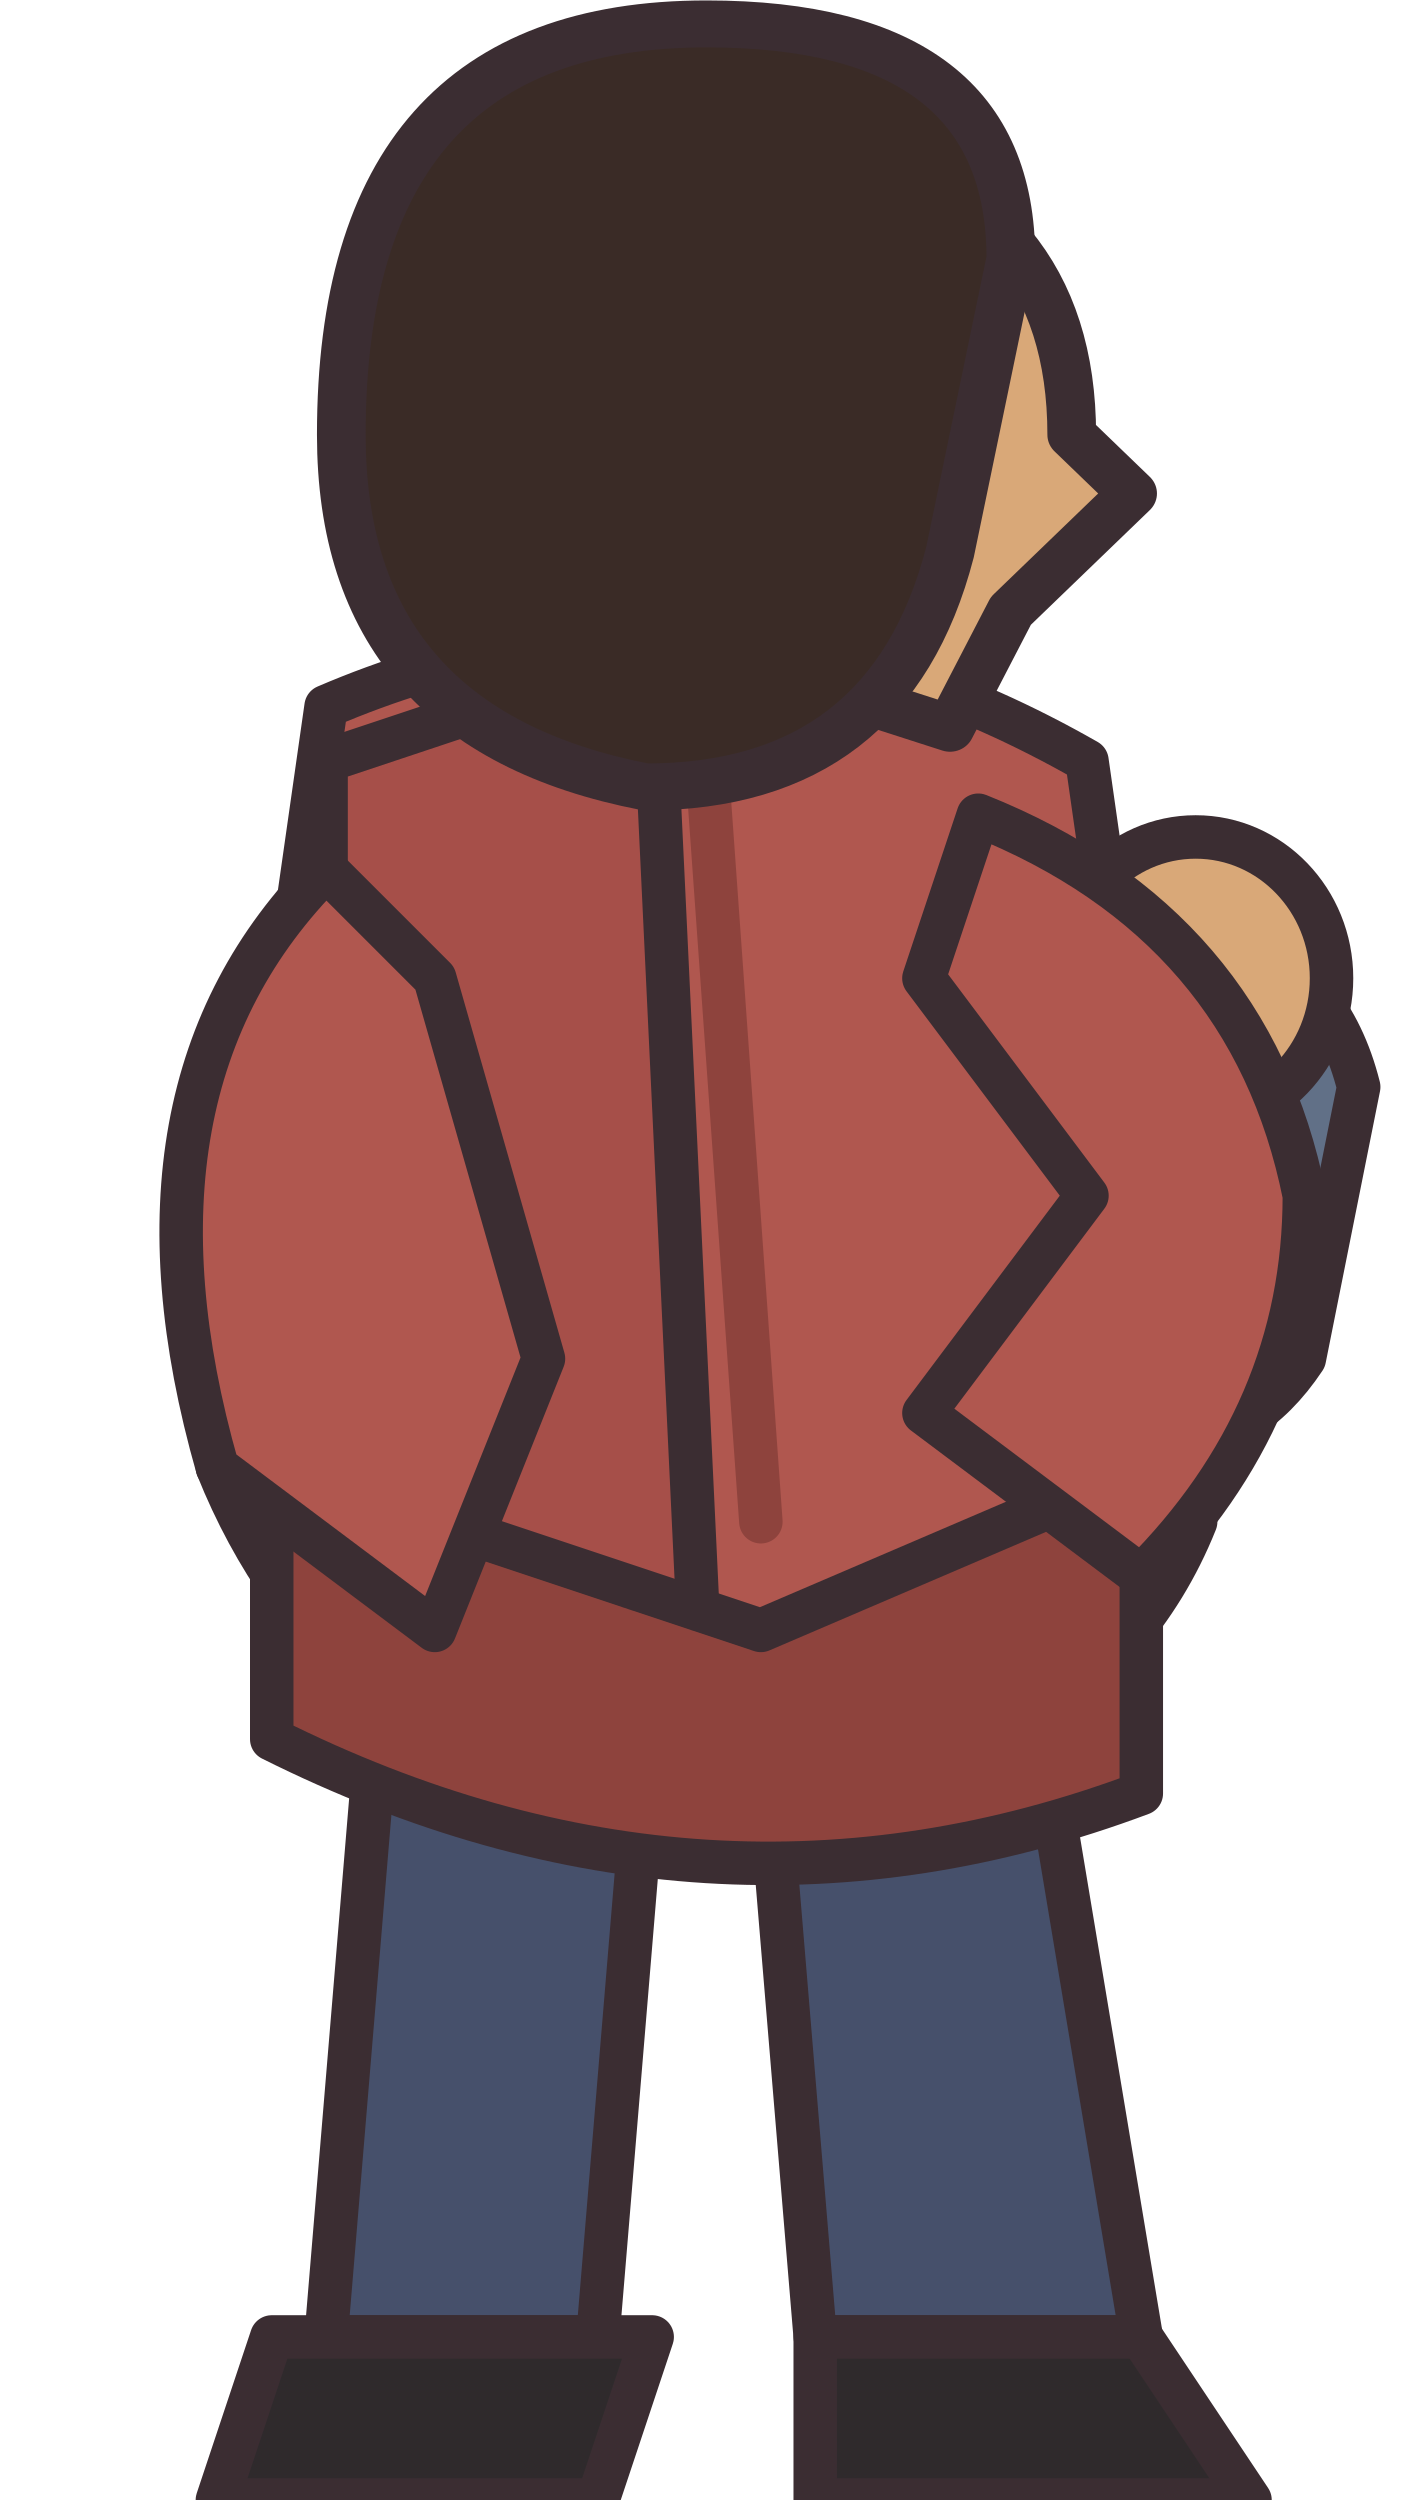
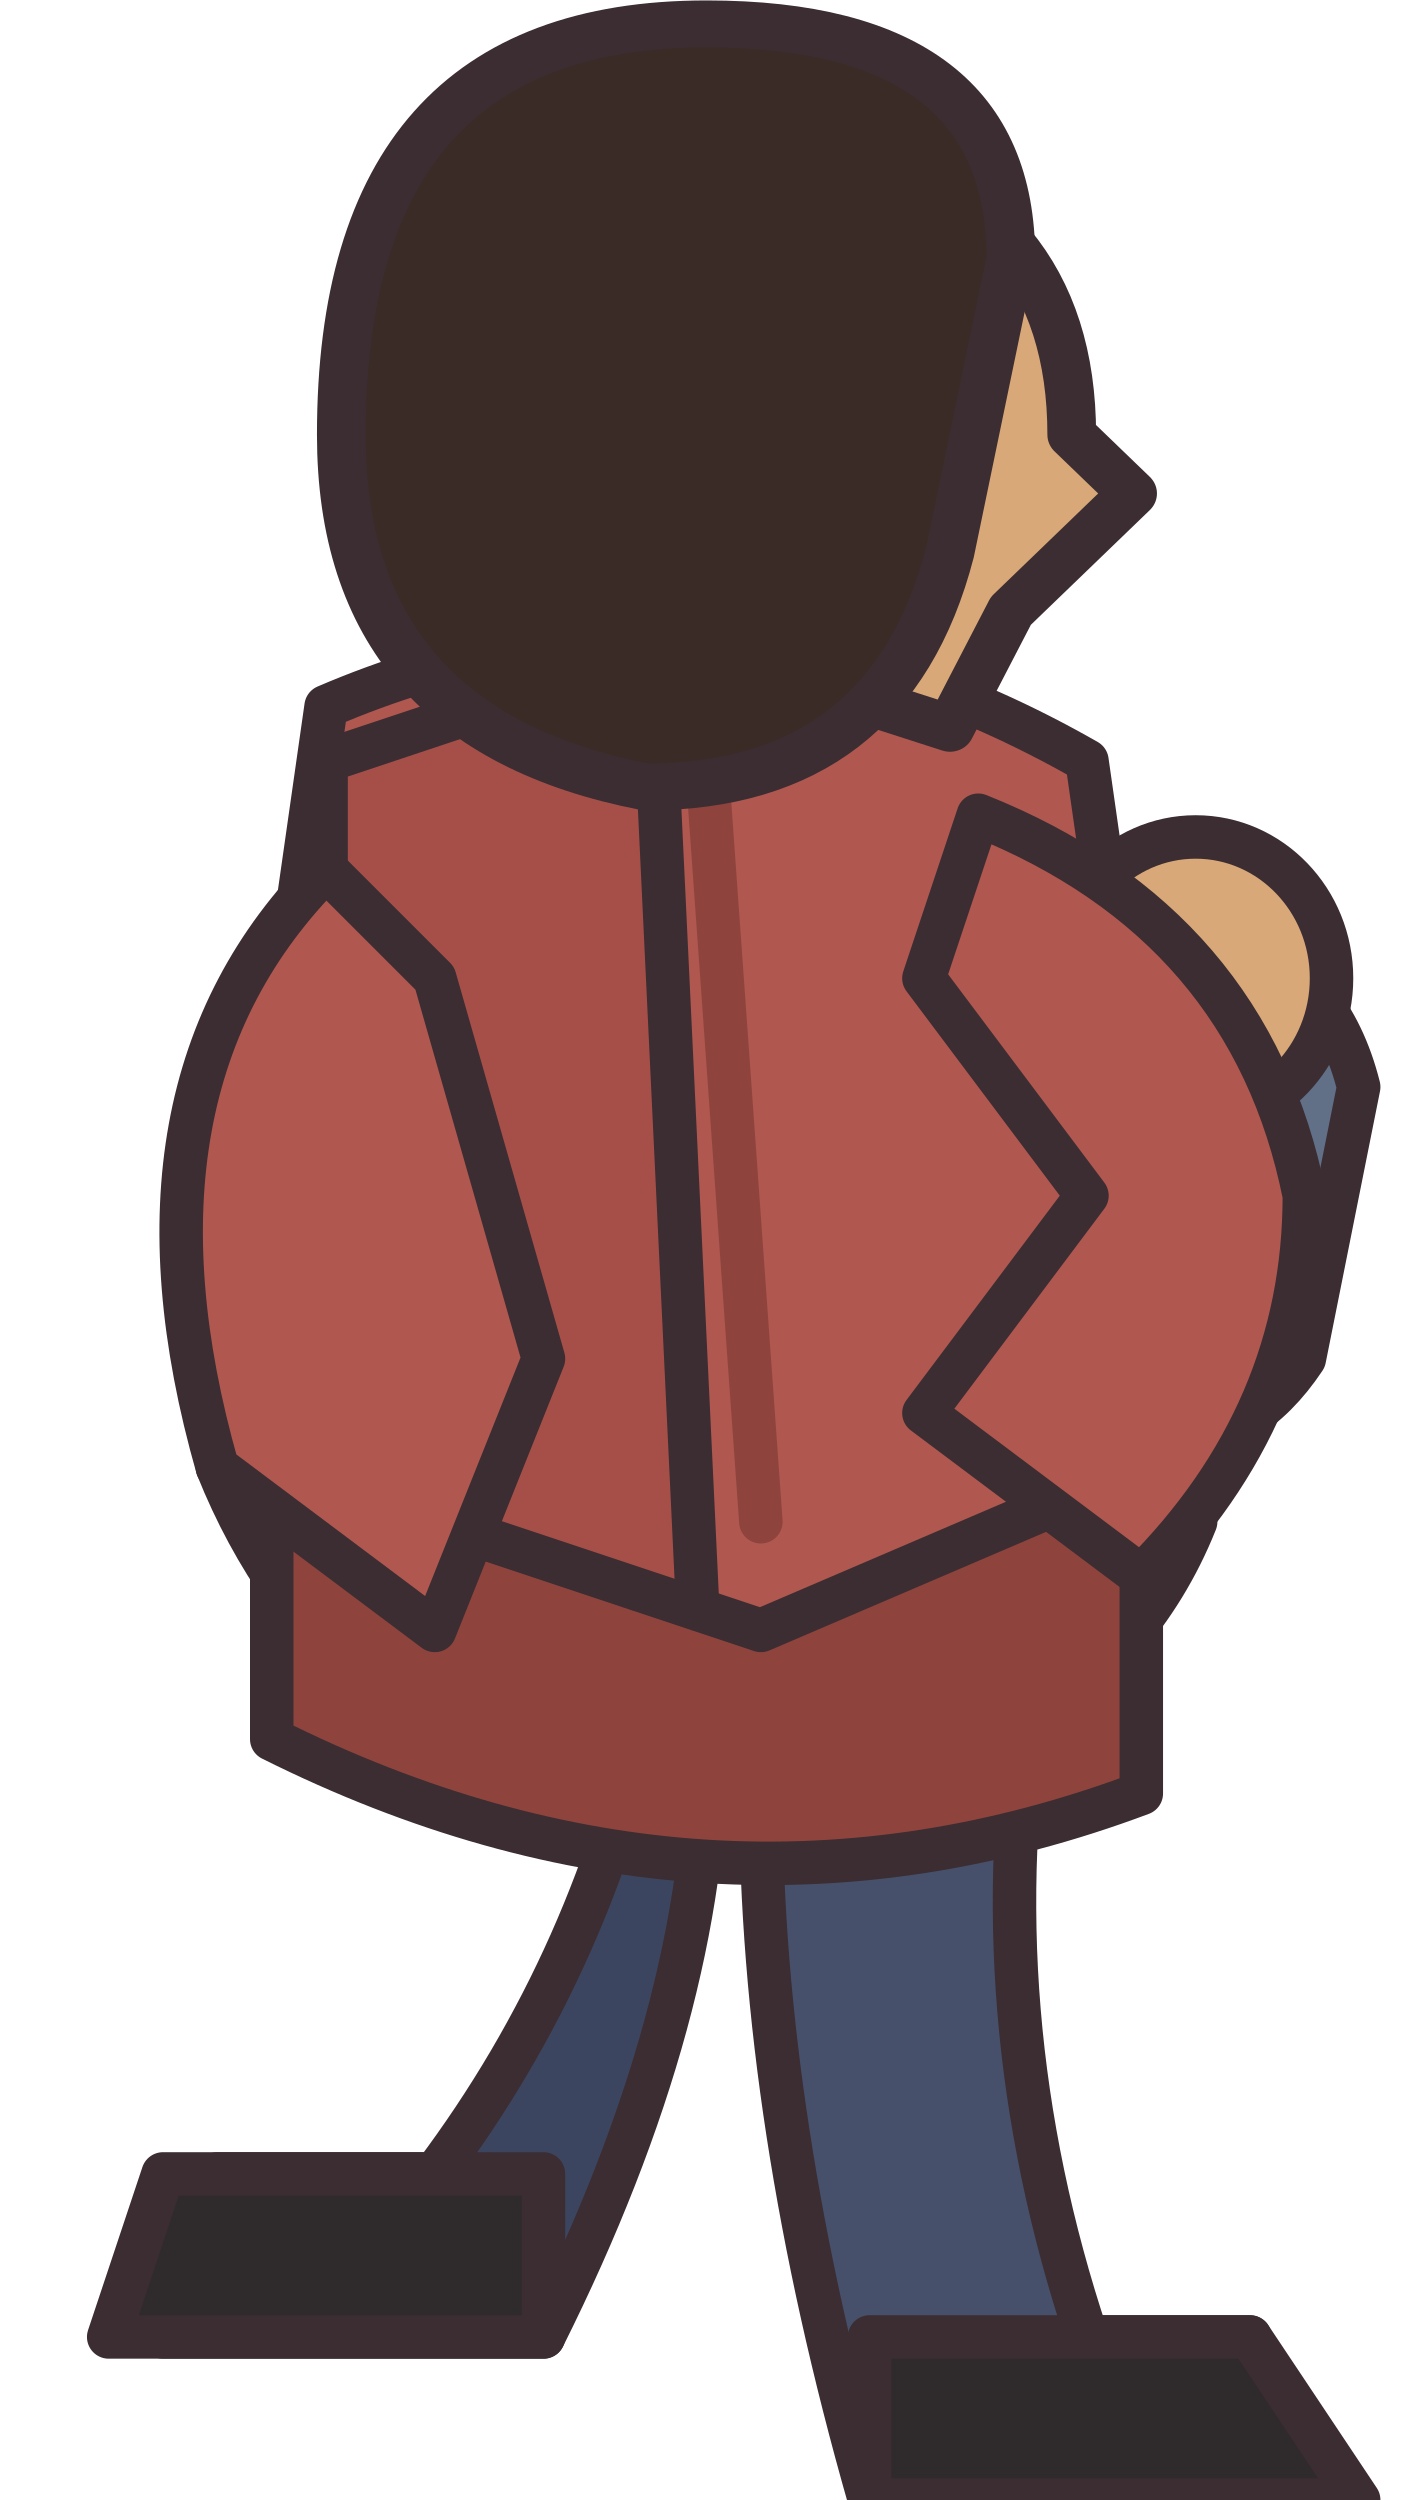
<svg xmlns="http://www.w3.org/2000/svg" width="26" height="46" viewBox="0 0 26 46" shape-rendering="geometricPrecision" stroke="#3b2d32" stroke-width="0.8" stroke-linejoin="round" stroke-linecap="round">
-   <path d="M7 31 L12 31 L11 43 L6 43Z M14 31 L19 31 L21 43 L15 43Z" fill="#46506b" />
-   <path d="M5 43 L12 43 L11 46 L4 46Z M15 43 L21 43 L23 46 L15 46Z" fill="#2f2a2c" />
+   <path d="M7 31 L12 31 Q11 36 8 40 L4 40 L3 43 L10 43 Q13 37 13 32Z" fill="#3c4560" />
+   <path d="M14 31 L19 31 Q18 37 20 43 L23 43 L24 46 L16 46 Q14 39 14 33Z" fill="#46506b" />
+   <path d="M3 40 L10 40 L10 43 L2 43Z M16 43 L23 43 L25 46 L16 46Z" fill="#2f2a2c" />
  <path d="M18 17 Q24 16 25 20 L24 25 Q22 28 18 25Z" fill="#617087" />
  <ellipse cx="22" cy="18" rx="2.5" ry="2.6" fill="#d9a878" />
  <path d="M6 13 Q13 10 20 14 L22 28 Q20 33 12 34 Q6 32 4 27Z" fill="#b0574f" />
  <path d="M6 14 L12 12 L13 33 L6 31Z" fill="#a64f49" />
  <path d="M5 27 L14 30 L21 27 L21 33 Q13 36 5 32Z" fill="#8e433d" />
  <path d="M6 16 Q2 20 4 27 L8 30 L10 25 L8 18Z M18 15 Q23 17 24 22 Q24 26 21 29 L17 26 L20 22 L17 18Z" fill="#b0574f" />
  <path d="M13 14 L14 28" fill="none" stroke="#8e433d" stroke-width="0.8" />
  <g transform="translate(13 8) scale(1.12 1.08)">
    <g transform="translate(0 0)">
      <path d="M2 -5 Q6 -4 6 0 L7 1 L5 3 L4 5 L1 4Z" fill="#d9a878" />
      <path d="M-6 0 Q-6 -7 0 -7 Q5 -7 5 -3 L4 2 Q3 6 -1 6 Q-6 5 -6 0Z" fill="#3a2b26" />
    </g>
  </g>
</svg>
